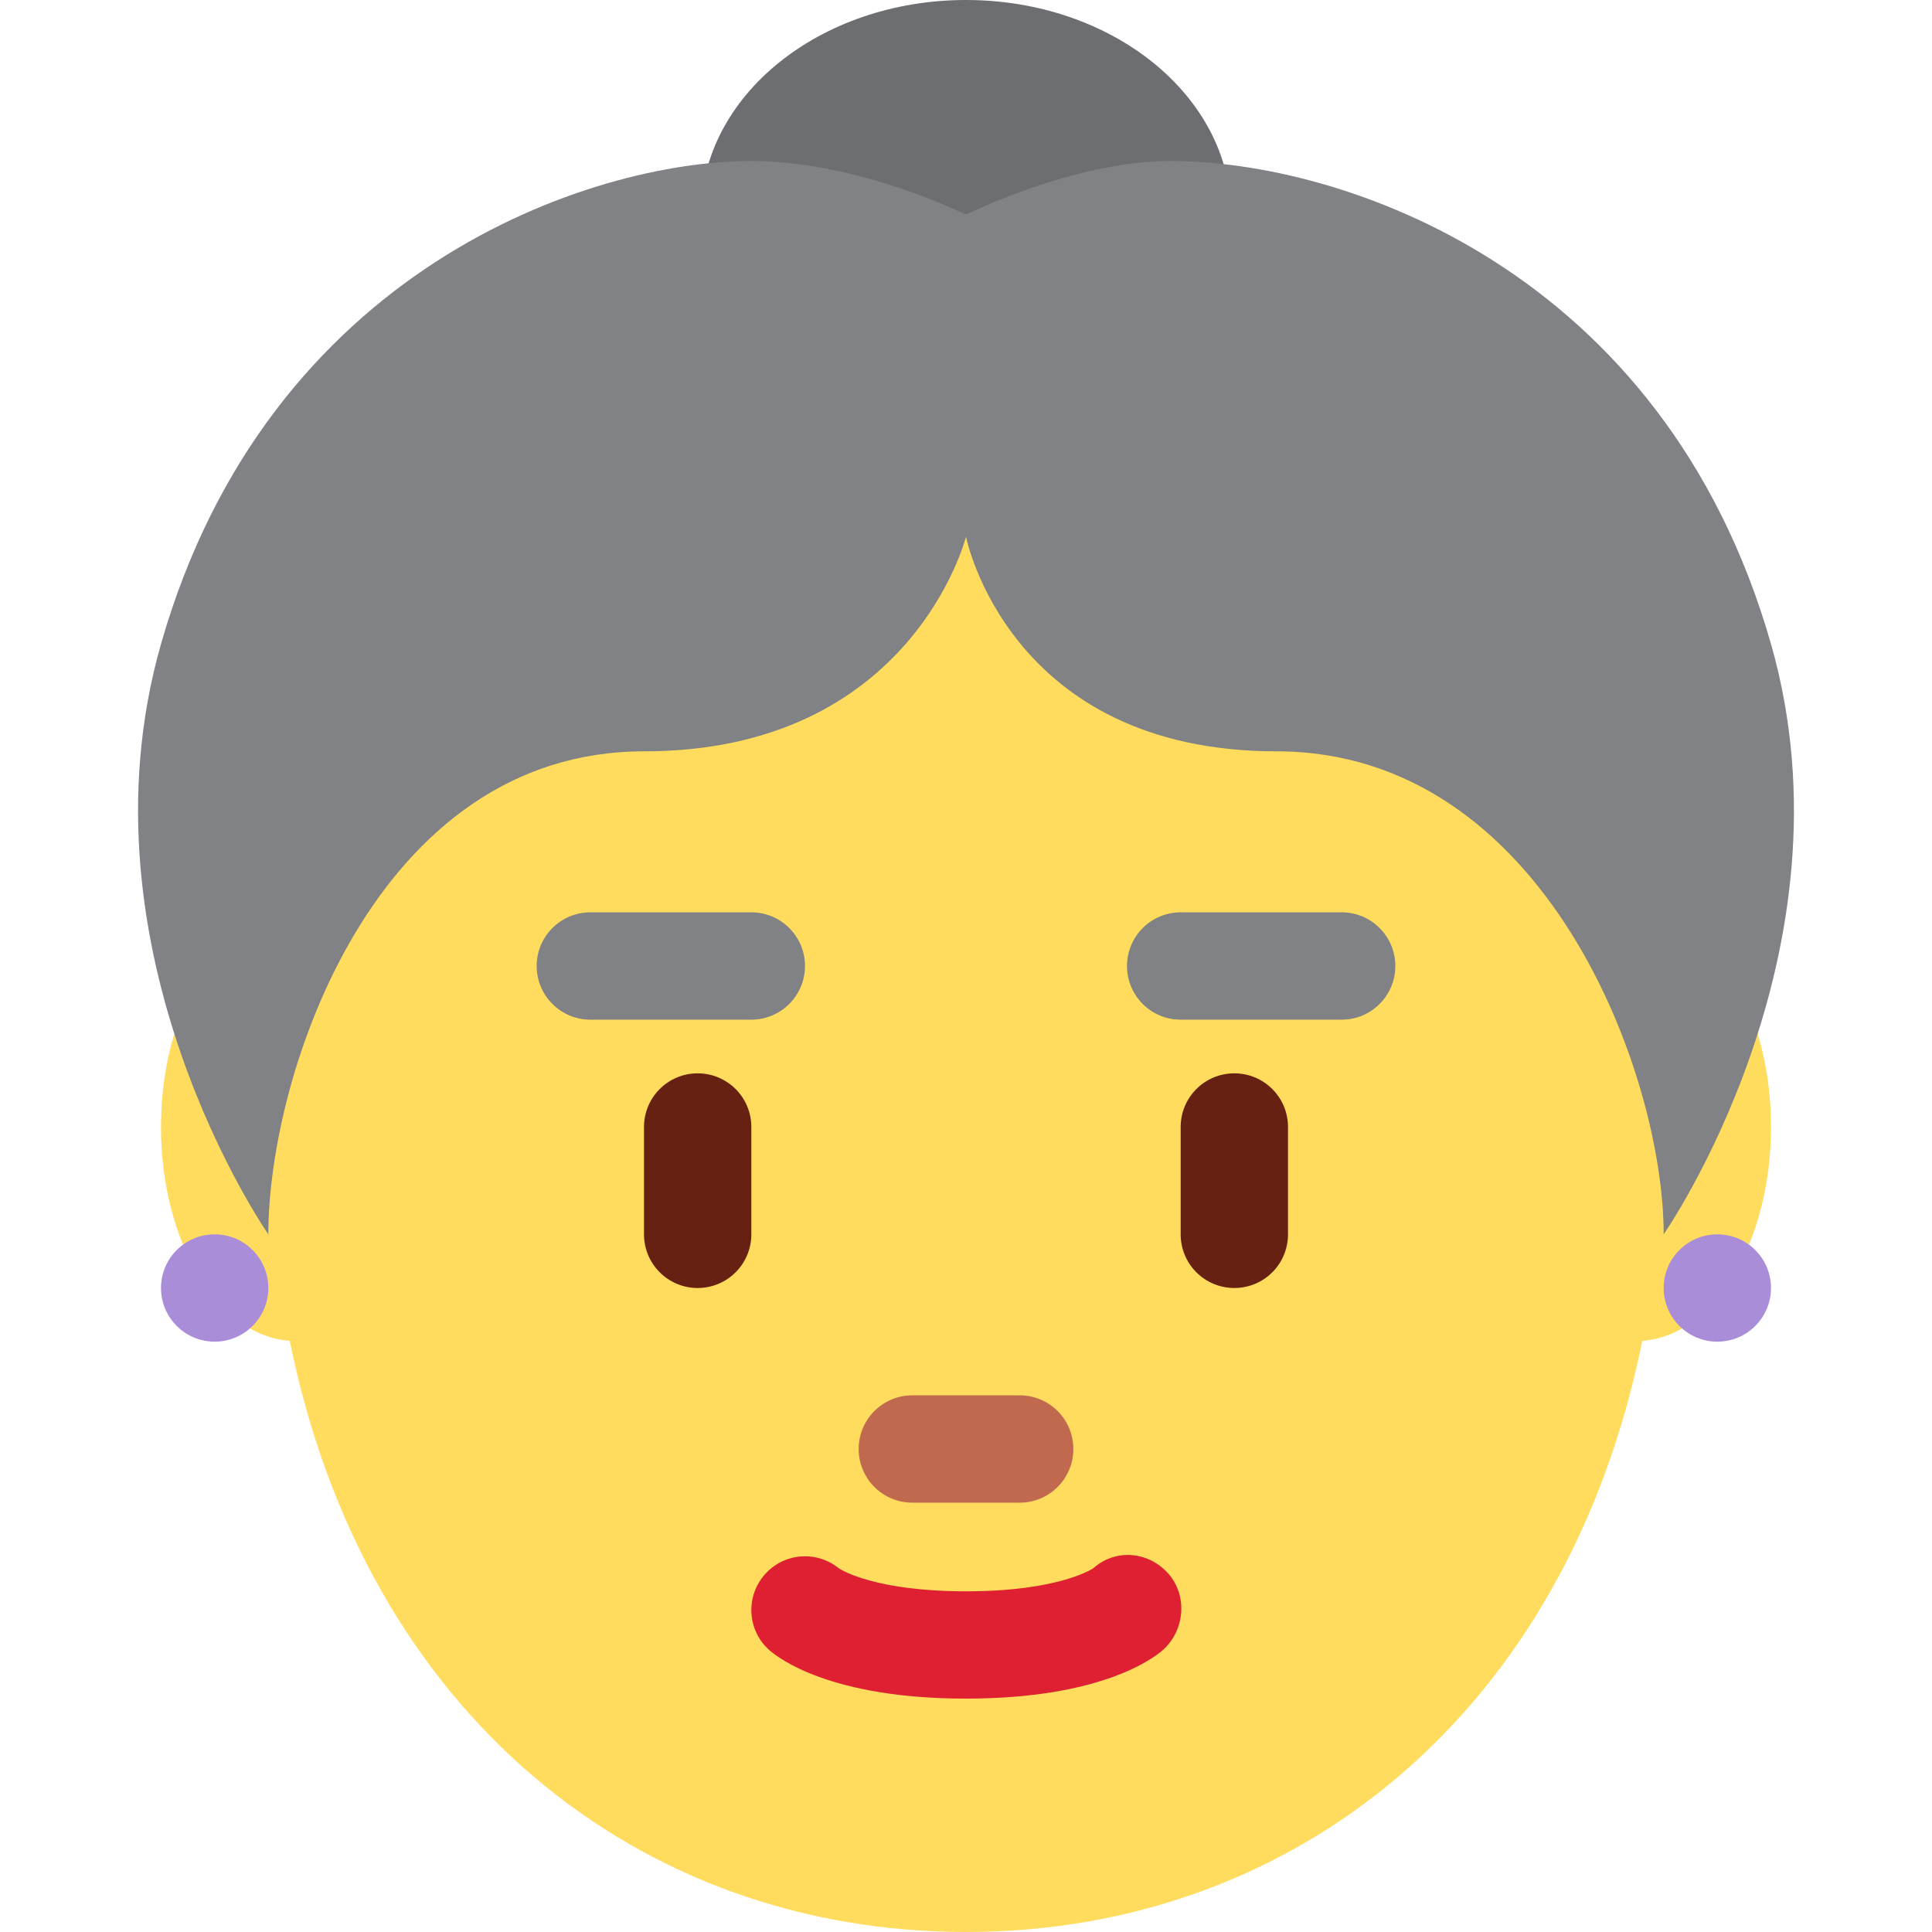
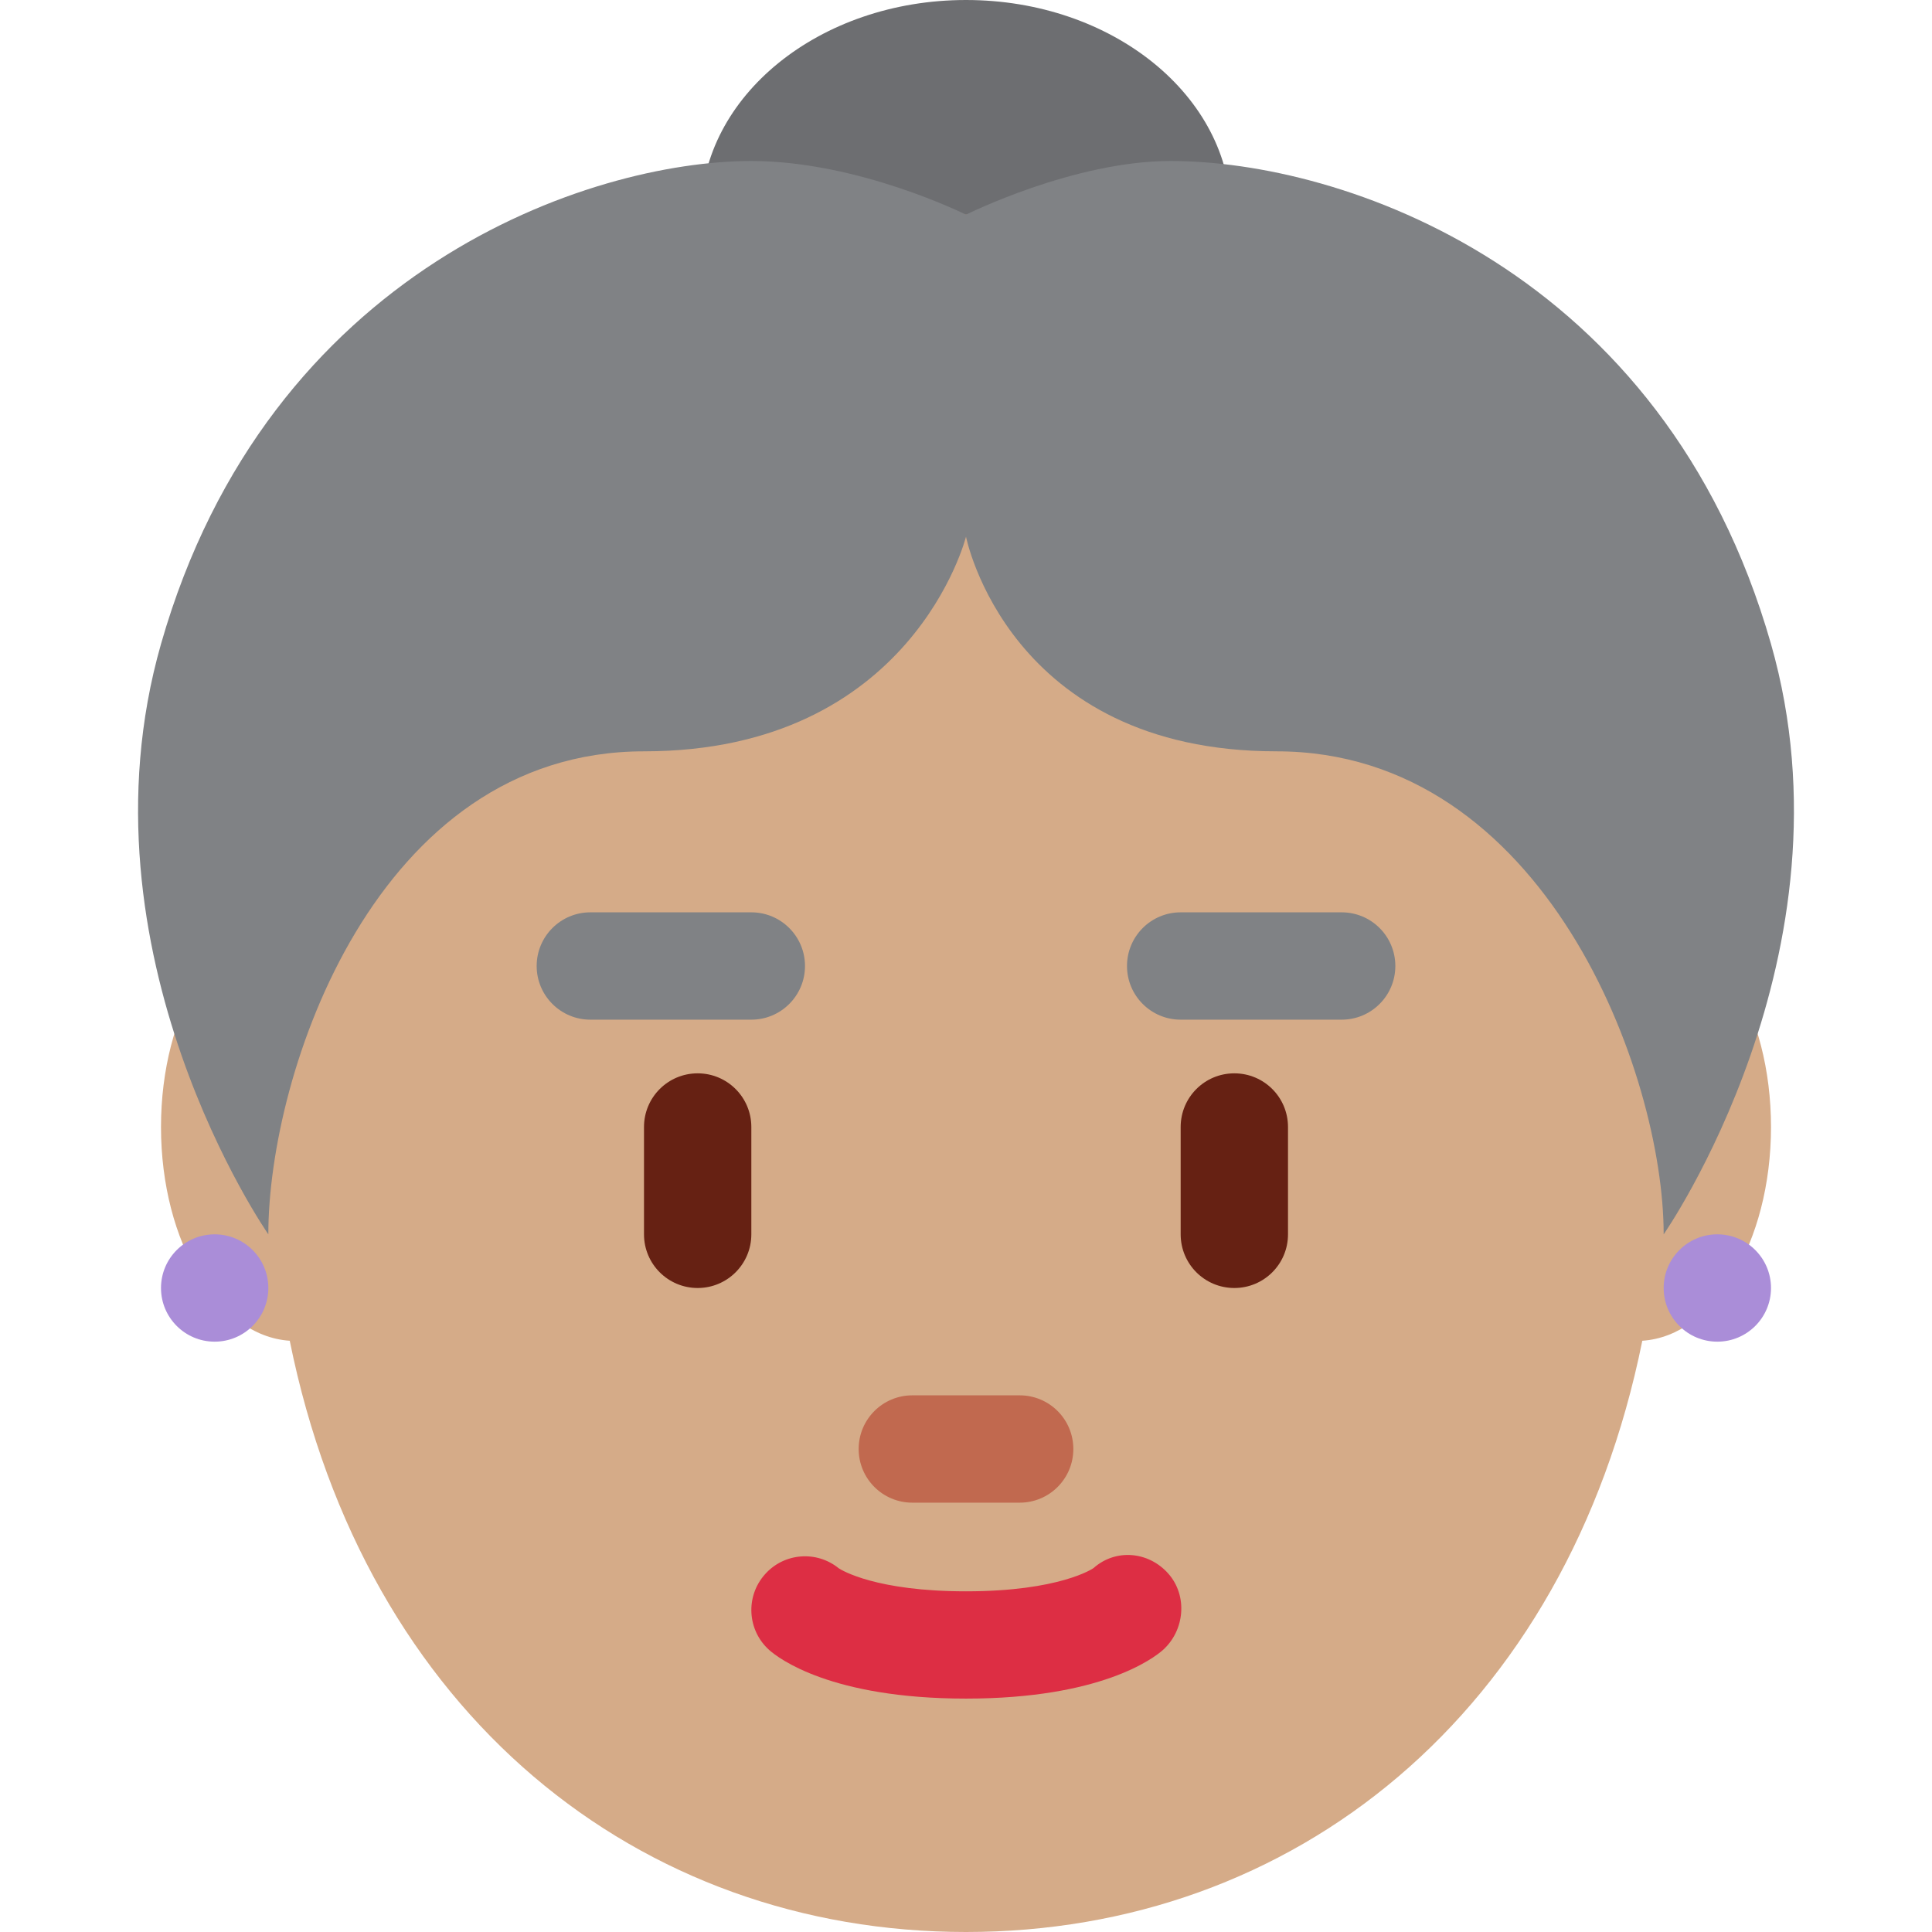
<svg xmlns="http://www.w3.org/2000/svg" viewBox="0 0 36 36">
  <path fill="#6D6E71" d="M13.062 4c0-2.209 2.211-4 4.938-4 2.728 0 4.938 1.791 4.938 4S20.728 8 18 8c-2.727-.001-4.938-1.792-4.938-4z" />
-   <path fill="#FFDC5D" d="M33 21c0-2.14-1.053-3.872-2.373-3.98C29.255 9.555 24.13 4 18 4S6.745 9.555 5.373 17.02C4.053 17.128 3 18.86 3 21c0 2.153 1.066 3.896 2.399 3.983C6.807 31.946 11.906 36 18 36c6.094 0 11.193-4.054 12.602-11.017C31.934 24.896 33 23.153 33 21z" />
+   <path fill="#D5AB88" d="M33 21c0-2.14-1.053-3.872-2.373-3.98C29.255 9.555 24.13 4 18 4S6.745 9.555 5.373 17.02C4.053 17.128 3 18.86 3 21c0 2.153 1.066 3.896 2.399 3.983C6.807 31.946 11.906 36 18 36c6.094 0 11.193-4.054 12.602-11.017C31.934 24.896 33 23.153 33 21z" />
  <path fill="#808285" d="M25 19h-3c-.553 0-1-.448-1-1s.447-1 1-1h3c.553 0 1 .448 1 1s-.447 1-1 1zm-11 0h-3c-.552 0-1-.448-1-1s.448-1 1-1h3c.552 0 1 .448 1 1s-.448 1-1 1z" />
-   <path fill="#DF1F32" d="M18 31.651c-2.519 0-3.494-.753-3.664-.903-.413-.367-.45-.999-.083-1.412.355-.402.963-.449 1.376-.113.06.039.7.429 2.371.429 1.751 0 2.37-.428 2.376-.433.414-.367 1.026-.311 1.392.101.367.413.31 1.062-.103 1.429-.171.149-1.146.902-3.665.902z" />
+   <path fill="#DD2E44" d="M18 31.651c-2.519 0-3.494-.753-3.664-.903-.413-.367-.45-.999-.083-1.412.355-.402.963-.449 1.376-.113.06.039.7.429 2.371.429 1.751 0 2.37-.428 2.376-.433.414-.367 1.026-.311 1.392.101.367.413.31 1.062-.103 1.429-.171.149-1.146.902-3.665.902z" />
  <path fill="#C1694F" d="M19 28h-2c-.552 0-1-.447-1-1s.448-1 1-1h2c.553 0 1 .447 1 1s-.447 1-1 1z" />
  <path d="M23 24c-.553 0-1-.447-1-1v-2c0-.553.447-1 1-1s1 .447 1 1v2c0 .553-.447 1-1 1zm-10 0c-.552 0-1-.447-1-1v-2c0-.553.448-1 1-1s1 .447 1 1v2c0 .553-.448 1-1 1z" fill="#662113" />
  <path fill="#808285" d="M33 12c-2-7-8-9-11.188-9C20 3 18 4 18 4s-2-1-4-1c-3 0-9 2-11 9-1.648 5.769 2 11 2 11 0-3.001 2-9 7-9s6-4 6-4 .786 4 5.786 4S31 20 31 23c0 0 3.648-5.231 2-11z" />
  <circle fill="#AA8DD8" cx="32" cy="24" r="1" />
  <circle fill="#AA8DD8" cx="4" cy="24" r="1" />
</svg>
